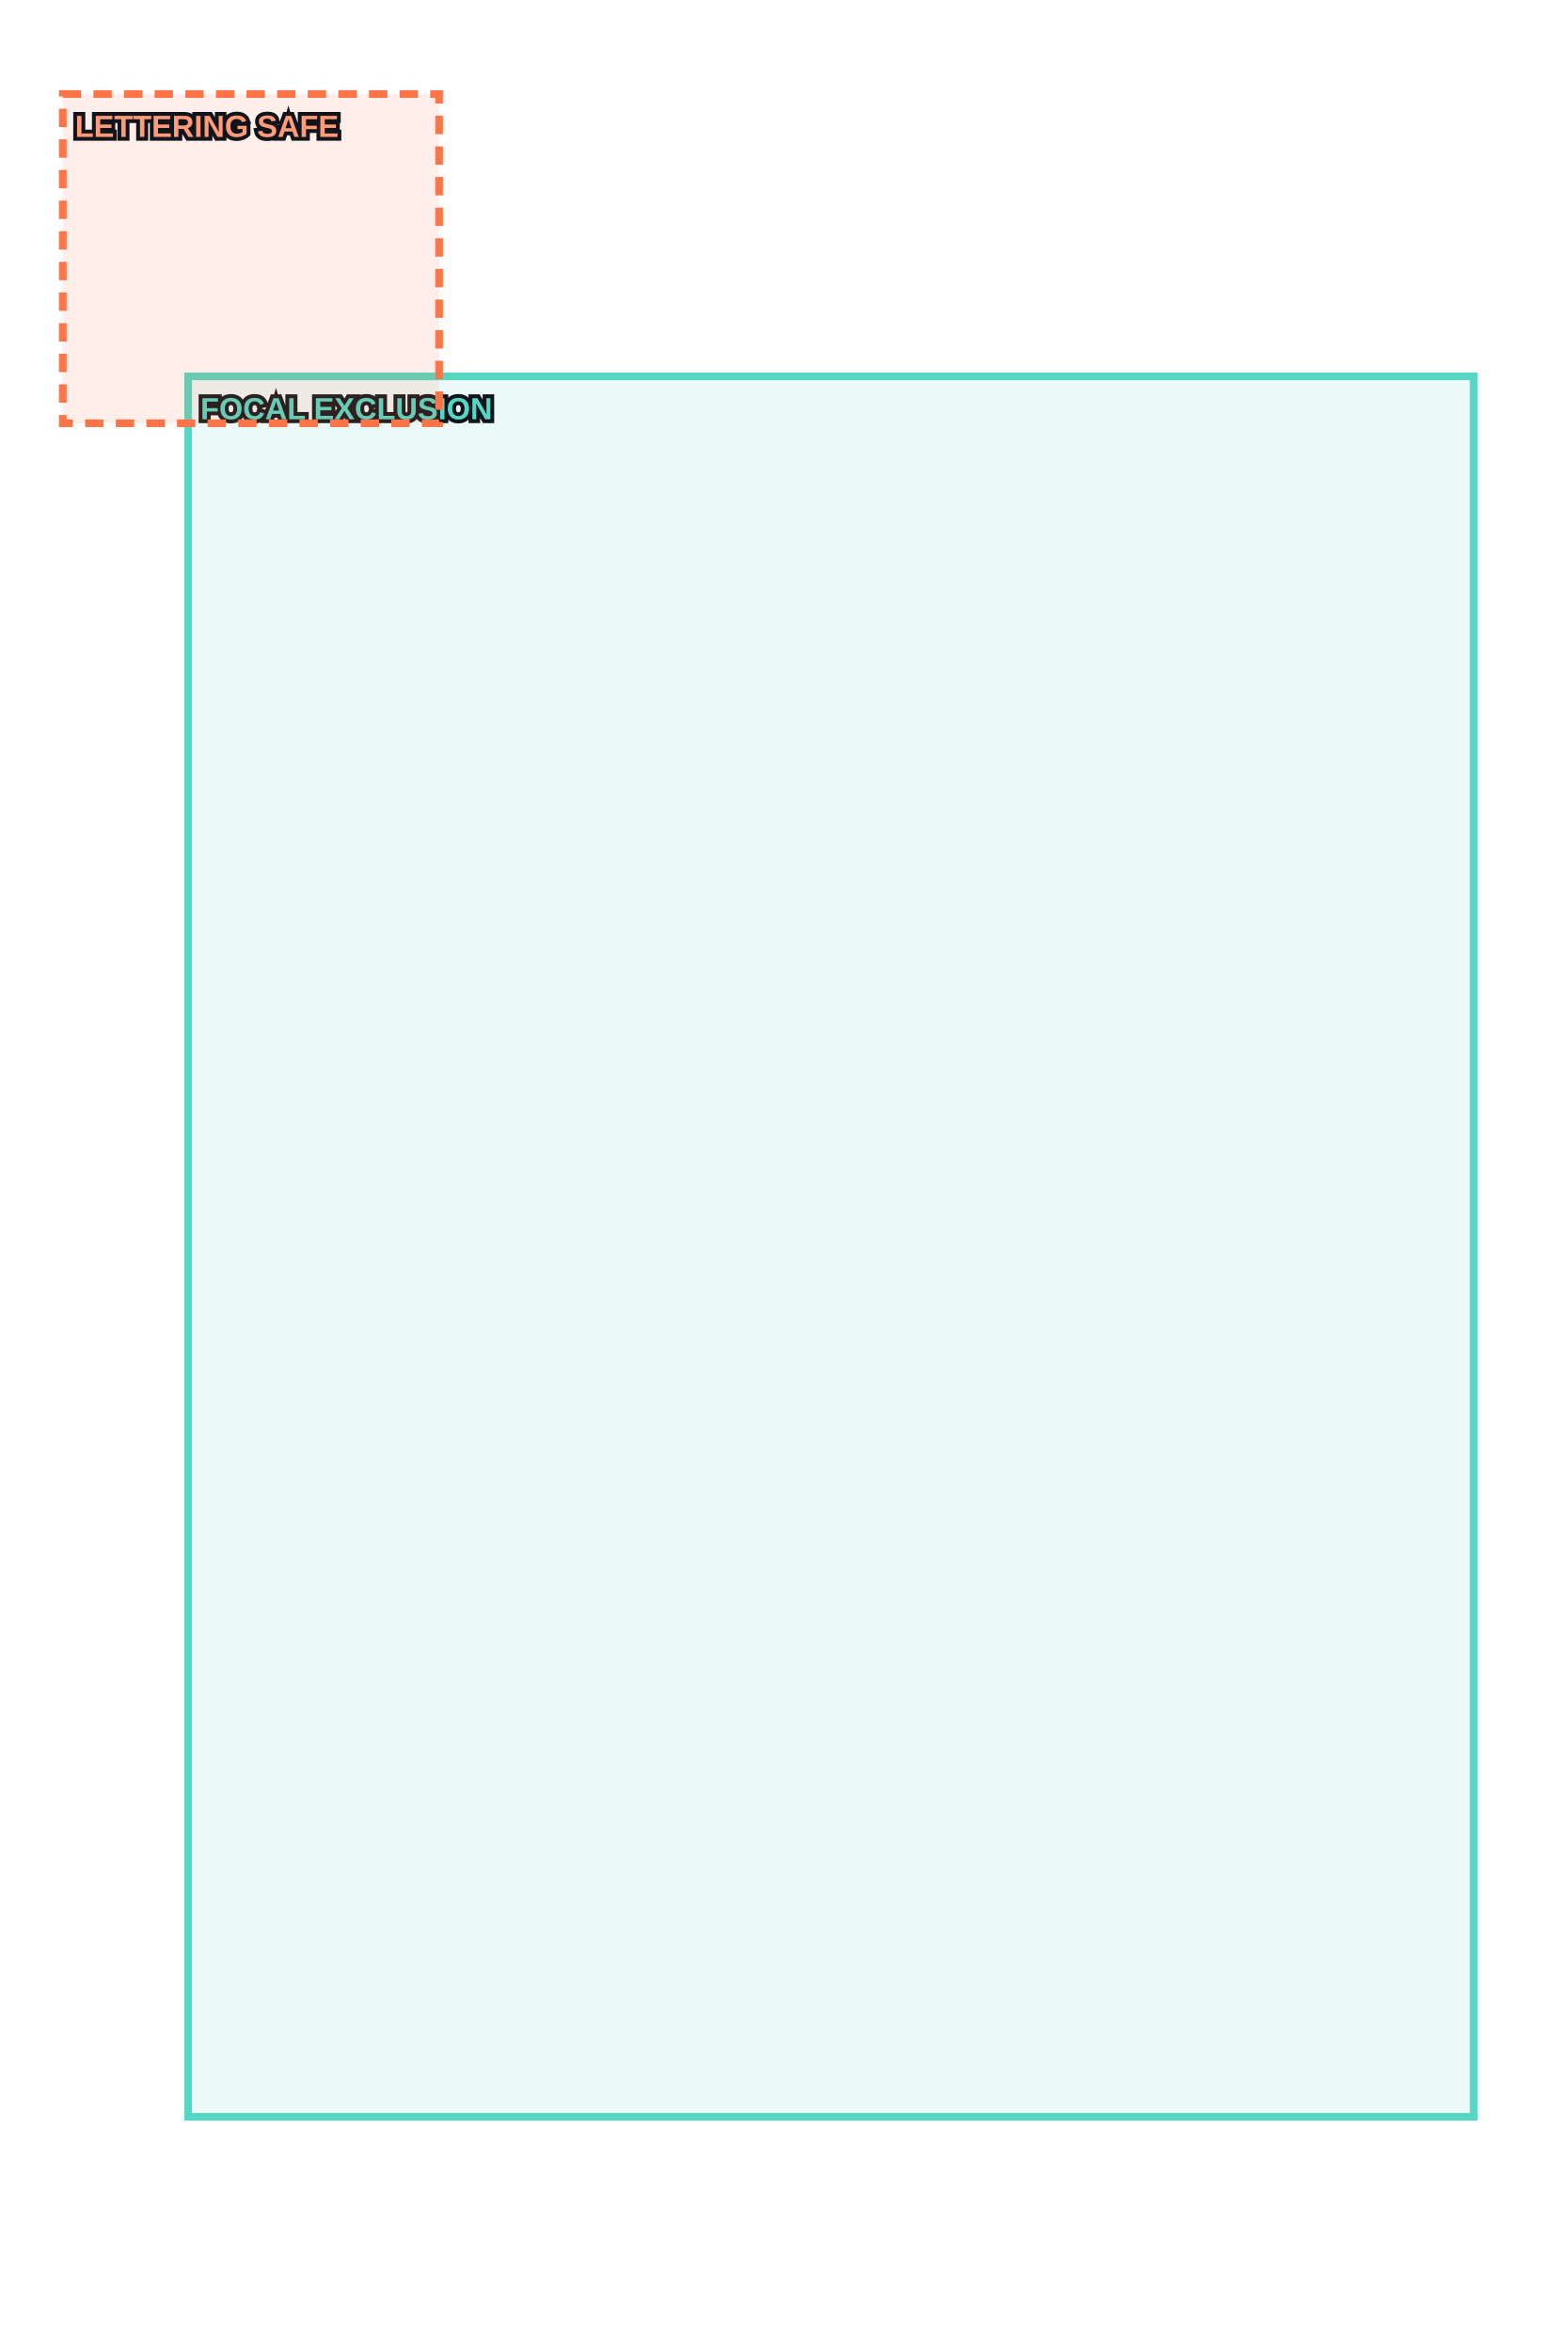
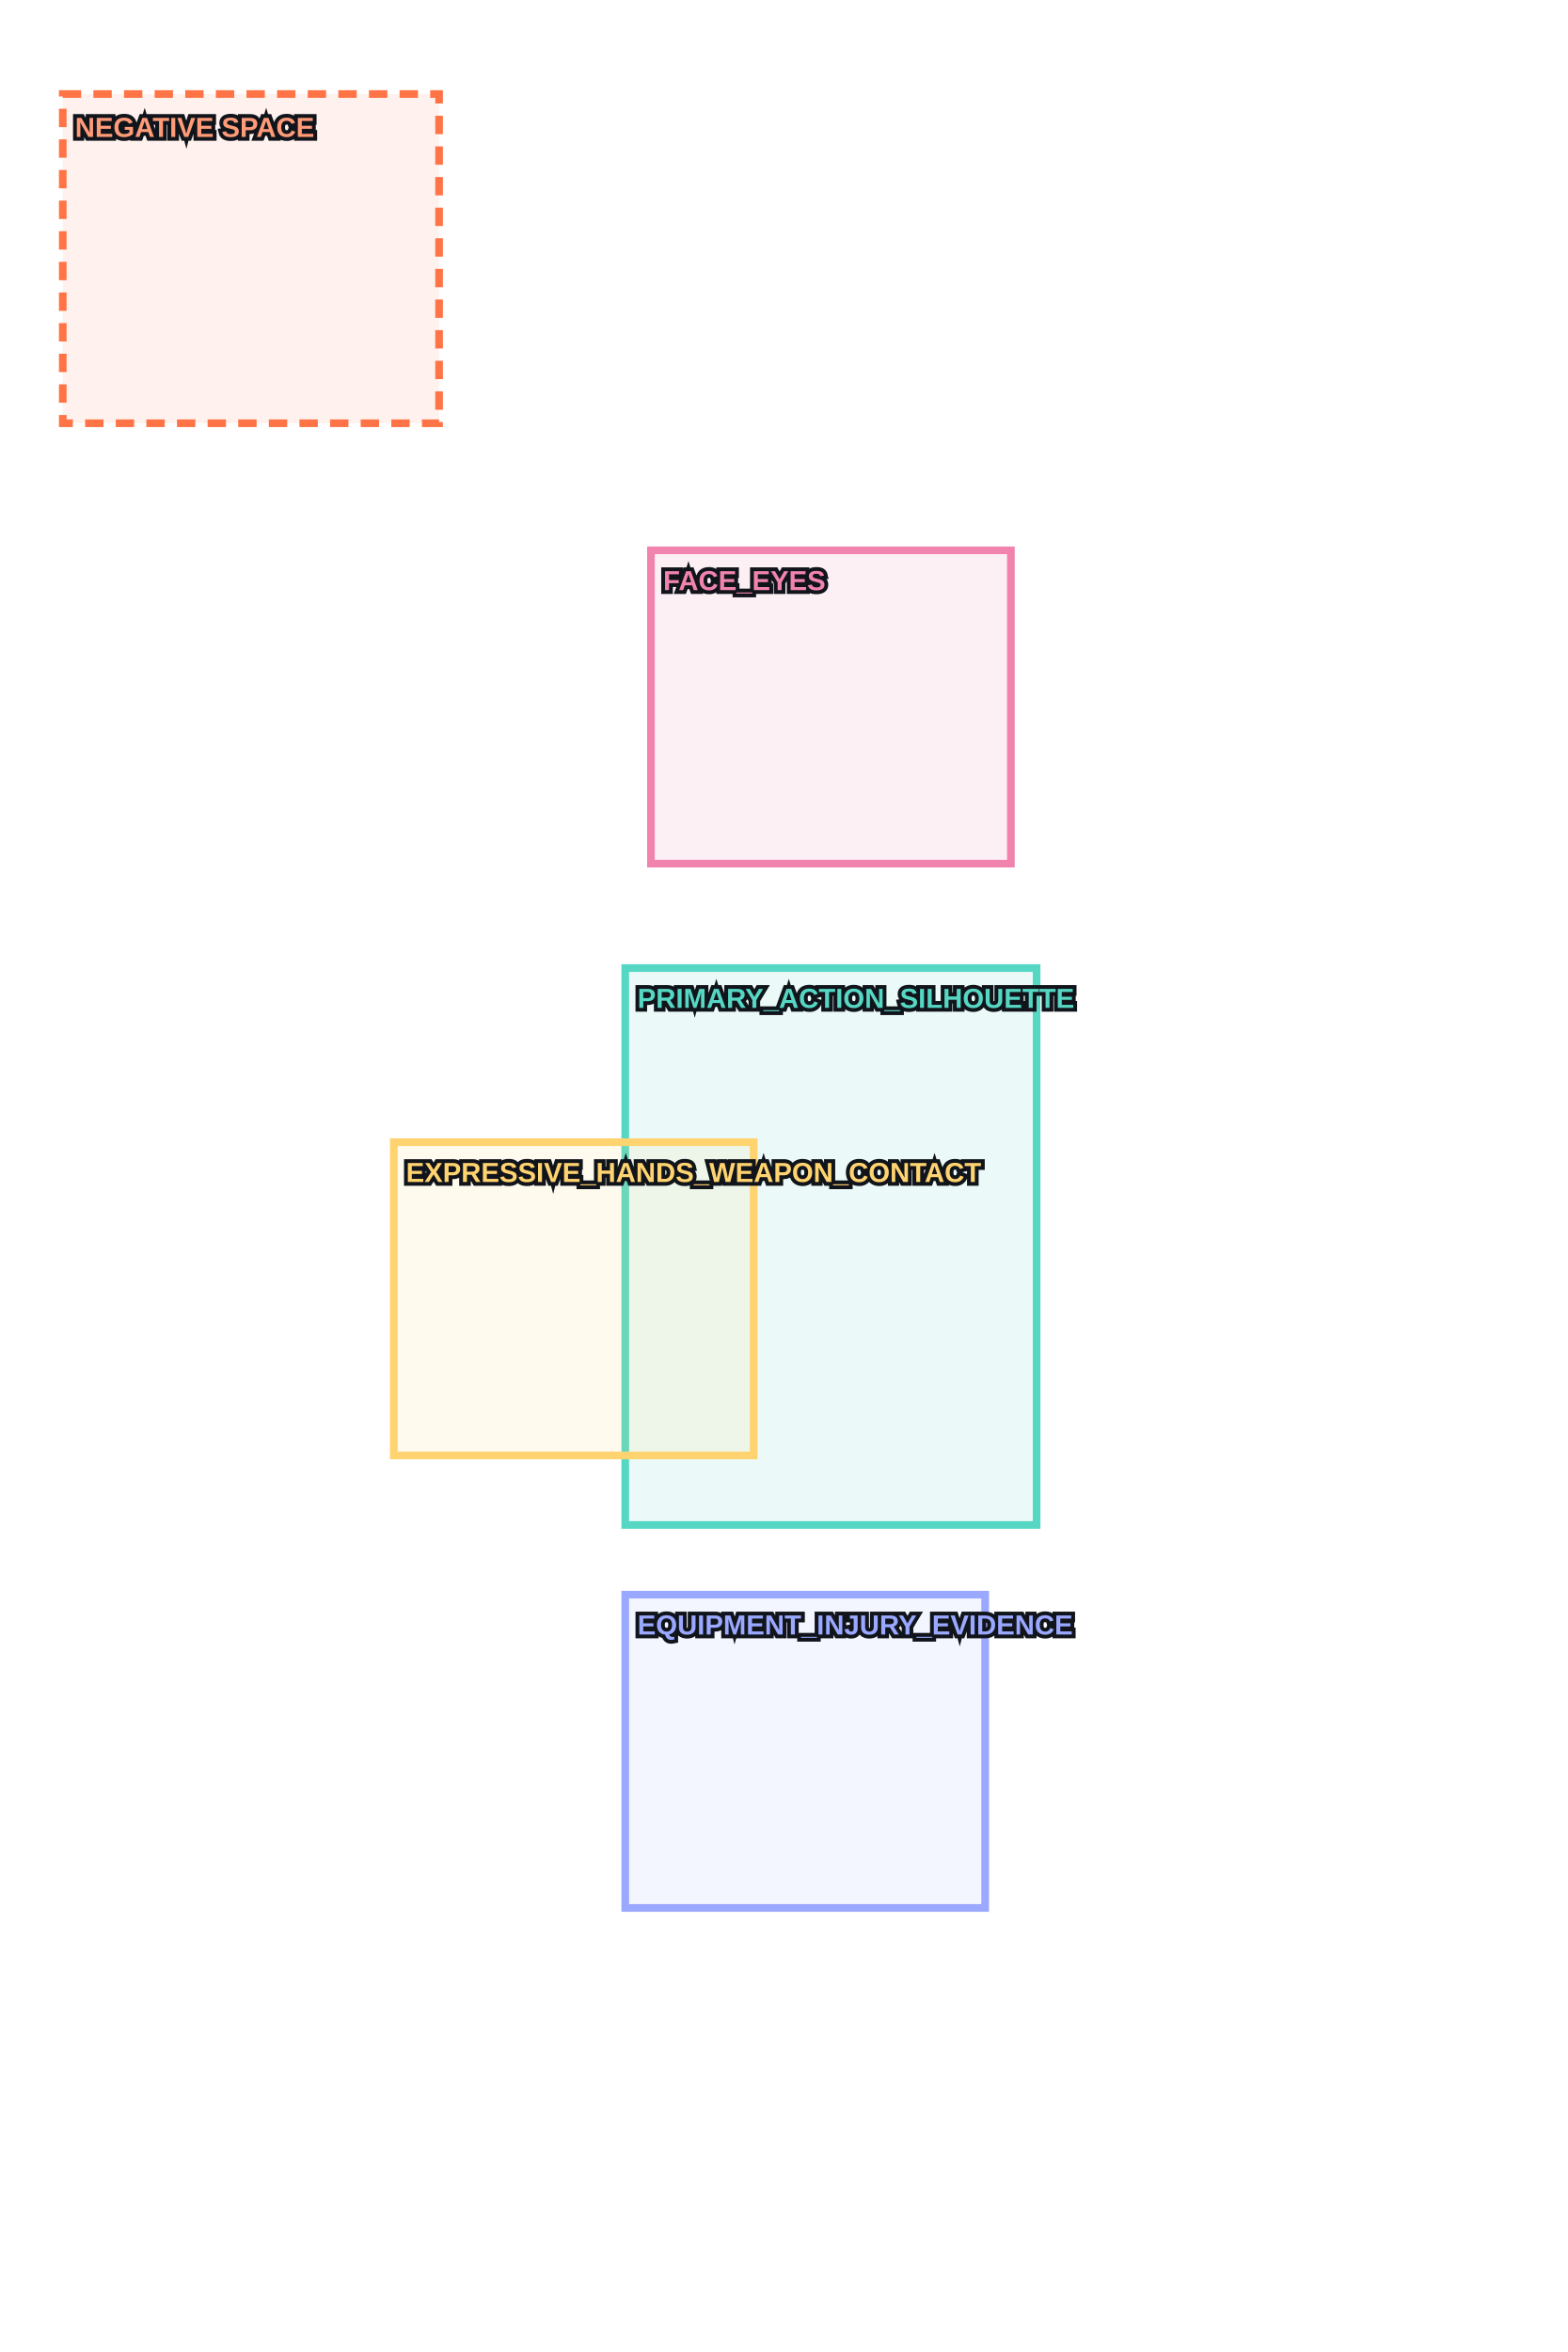
<svg xmlns="http://www.w3.org/2000/svg" viewBox="0 0 1024 1536" role="img" aria-label="el-pr-ch01-s04-p043: Mira drives left-to-right while Elian launches bottom-to-top; both vectors converge on the orange ankle seam.">
-   <rect x="122.9" y="245.8" width="839.7" height="1136.6" fill="#56d7c4" fill-opacity=".12" stroke="#56d7c4" stroke-width="5" />
-   <text x="130.9" y="273.8" font-family="Arial" font-size="20" font-weight="800" fill="#56d7c4" stroke="#11151b" stroke-width="5" paint-order="stroke">FOCAL EXCLUSION</text>
-   <rect x="41.0" y="61.4" width="245.8" height="215.0" fill="#ff7447" fill-opacity=".12" stroke="#ff7447" stroke-width="5" stroke-dasharray="12 8" />
-   <text x="49.0" y="89.4" font-family="Arial" font-size="20" font-weight="800" fill="#ff9b78" stroke="#11151b" stroke-width="5" paint-order="stroke">LETTERING SAFE</text>
+   <rect x="408.4" y="632.2" width="268.7" height="363.7" fill="#56d7c4" fill-opacity=".12" stroke="#56d7c4" stroke-width="5" />
+   <text x="416.4" y="658.2" font-family="Arial" font-size="18" font-weight="800" fill="#56d7c4" stroke="#11151b" stroke-width="5" paint-order="stroke">PRIMARY_ACTION_SILHOUETTE</text>
+   <rect x="425.2" y="359.4" width="235.1" height="204.6" fill="#f084ae" fill-opacity=".12" stroke="#f084ae" stroke-width="5" />
+   <text x="433.2" y="385.4" font-family="Arial" font-size="18" font-weight="800" fill="#f084ae" stroke="#11151b" stroke-width="5" paint-order="stroke">FACE_EYES</text>
+   <rect x="257.2" y="745.9" width="235.1" height="204.6" fill="#ffd36f" fill-opacity=".12" stroke="#ffd36f" stroke-width="5" />
+   <text x="265.2" y="771.9" font-family="Arial" font-size="18" font-weight="800" fill="#ffd36f" stroke="#11151b" stroke-width="5" paint-order="stroke">EXPRESSIVE_HANDS_WEAPON_CONTACT</text>
+   <rect x="408.4" y="1041.4" width="235.1" height="204.6" fill="#9aa8ff" fill-opacity=".12" stroke="#9aa8ff" stroke-width="5" />
+   <text x="416.4" y="1067.4" font-family="Arial" font-size="18" font-weight="800" fill="#9aa8ff" stroke="#11151b" stroke-width="5" paint-order="stroke">EQUIPMENT_INJURY_EVIDENCE</text>
+   <rect x="41.0" y="61.4" width="245.8" height="215.0" fill="#ff7447" fill-opacity=".10" stroke="#ff7447" stroke-width="5" stroke-dasharray="12 8" />
+   <text x="49.0" y="89.4" font-family="Arial" font-size="18" font-weight="800" fill="#ff9b78" stroke="#11151b" stroke-width="5" paint-order="stroke">NEGATIVE SPACE</text>
</svg>
